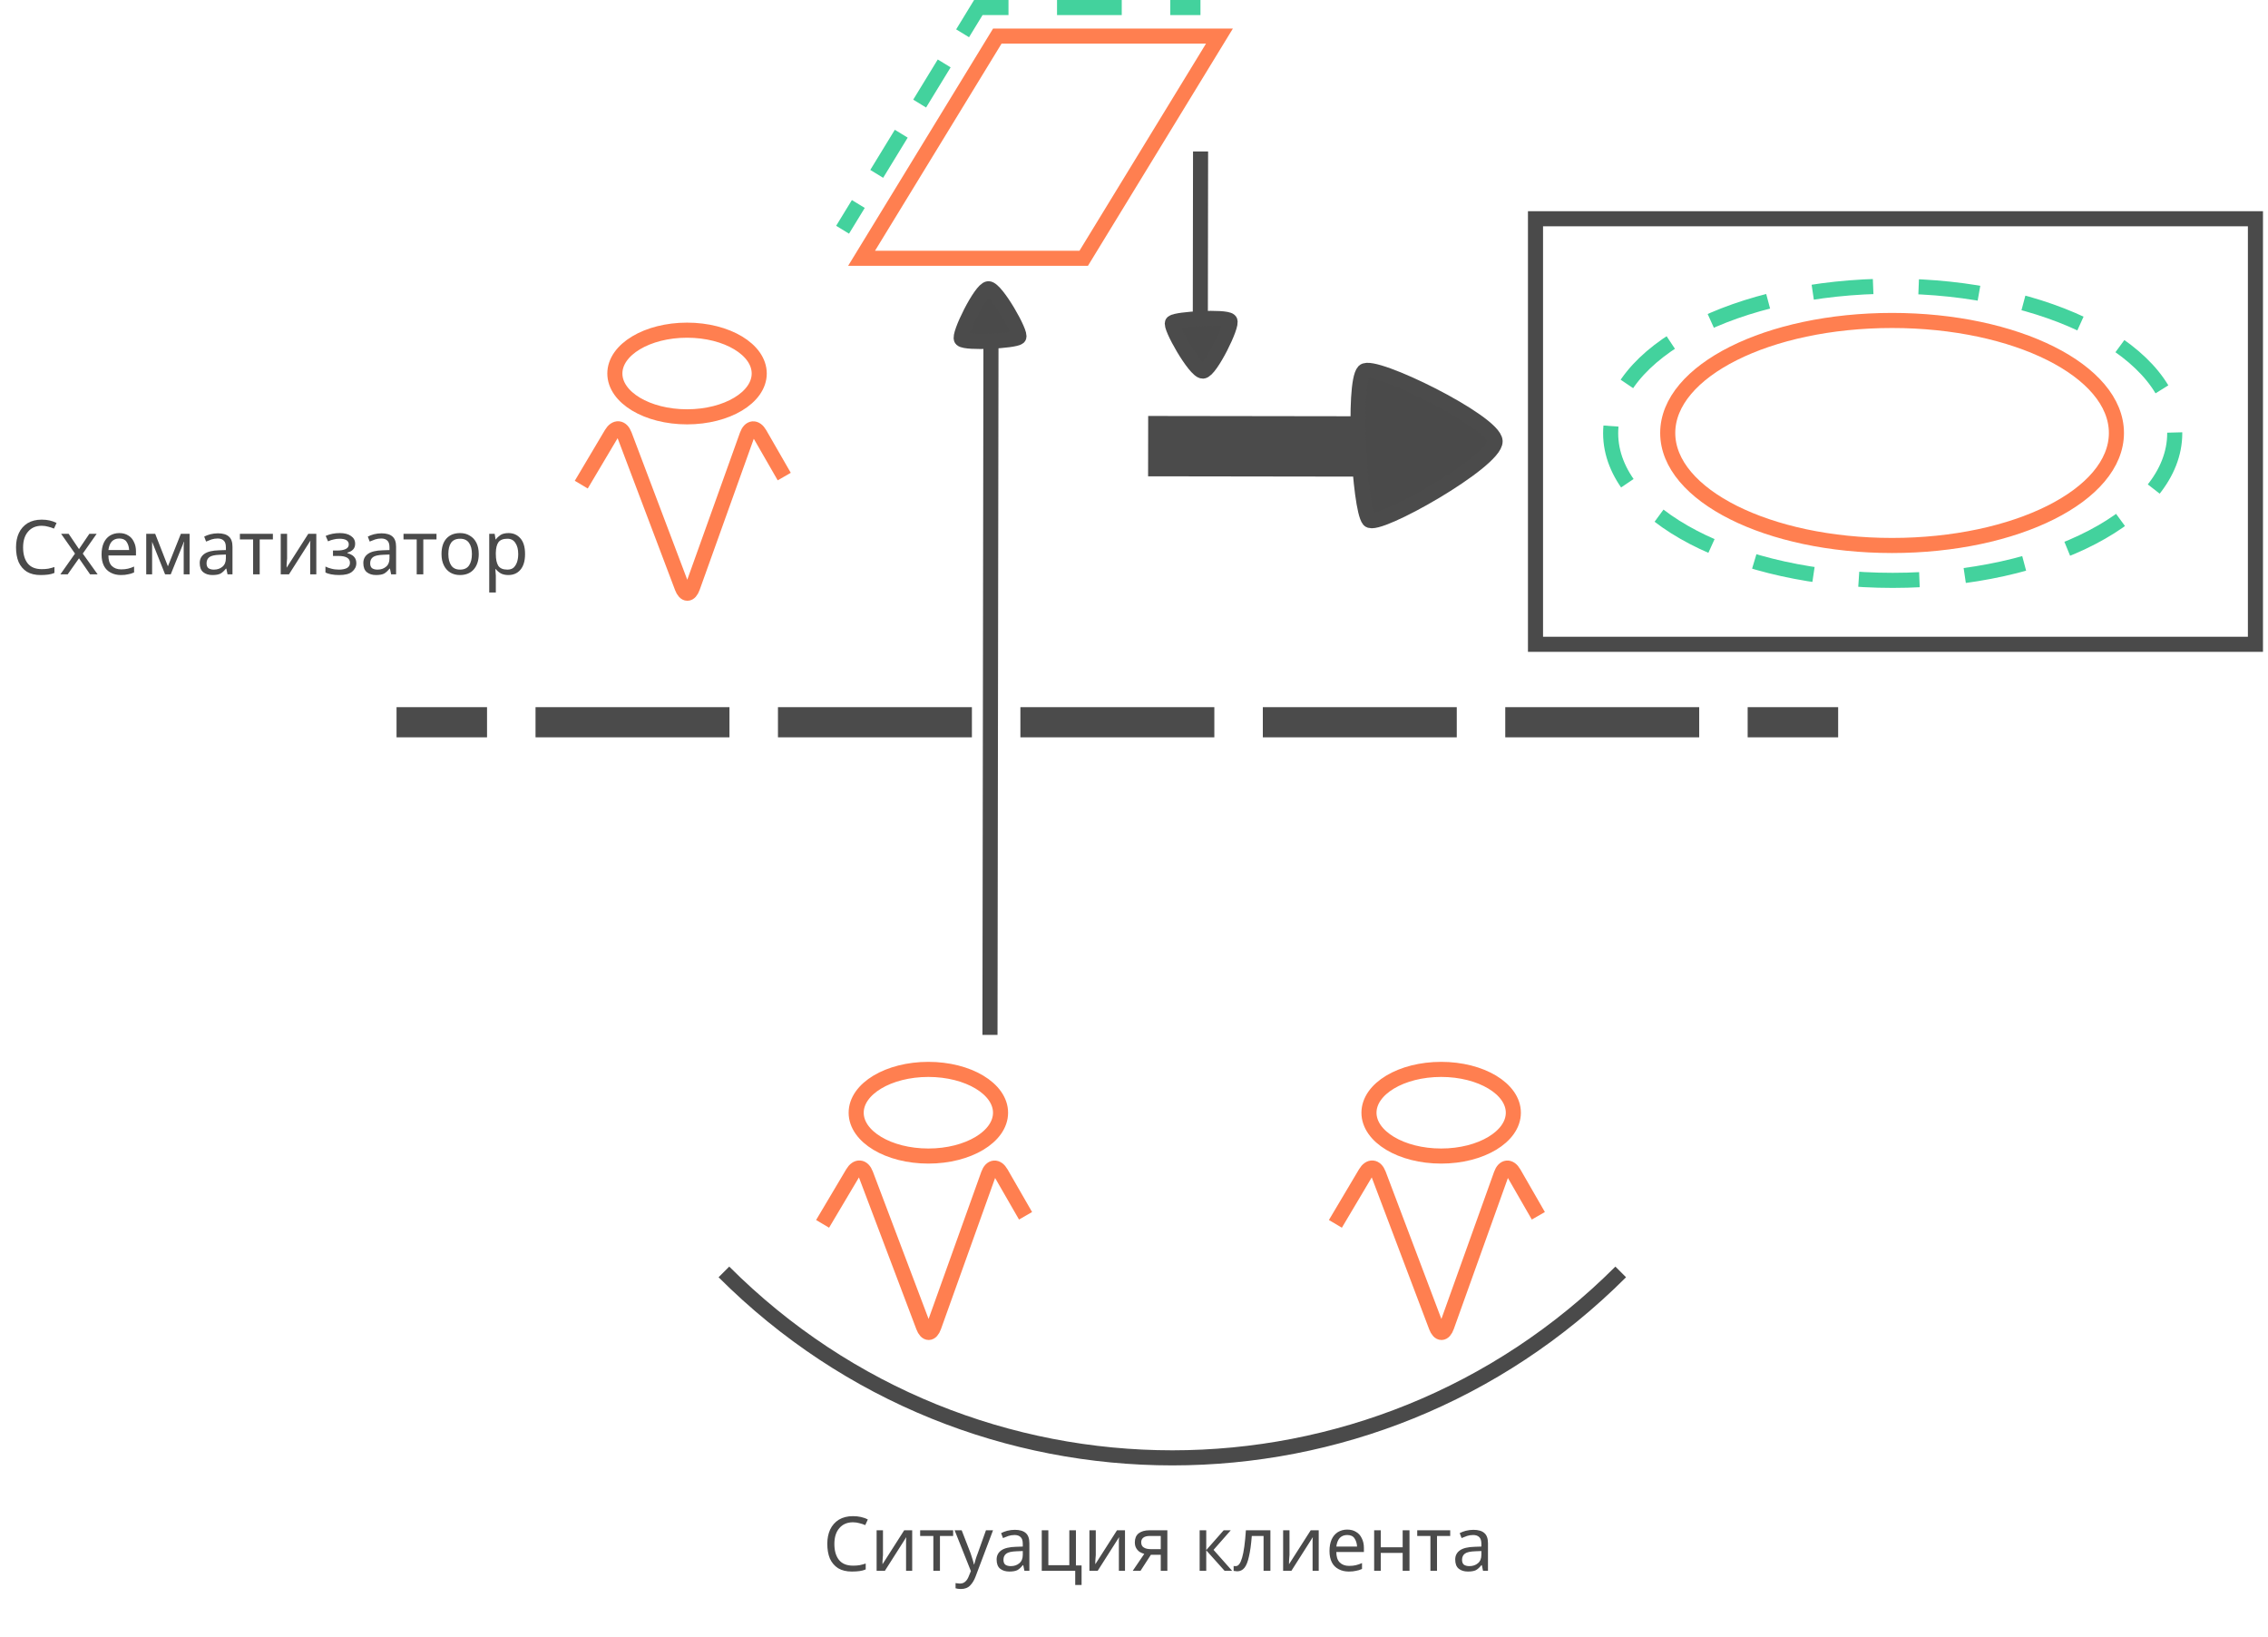
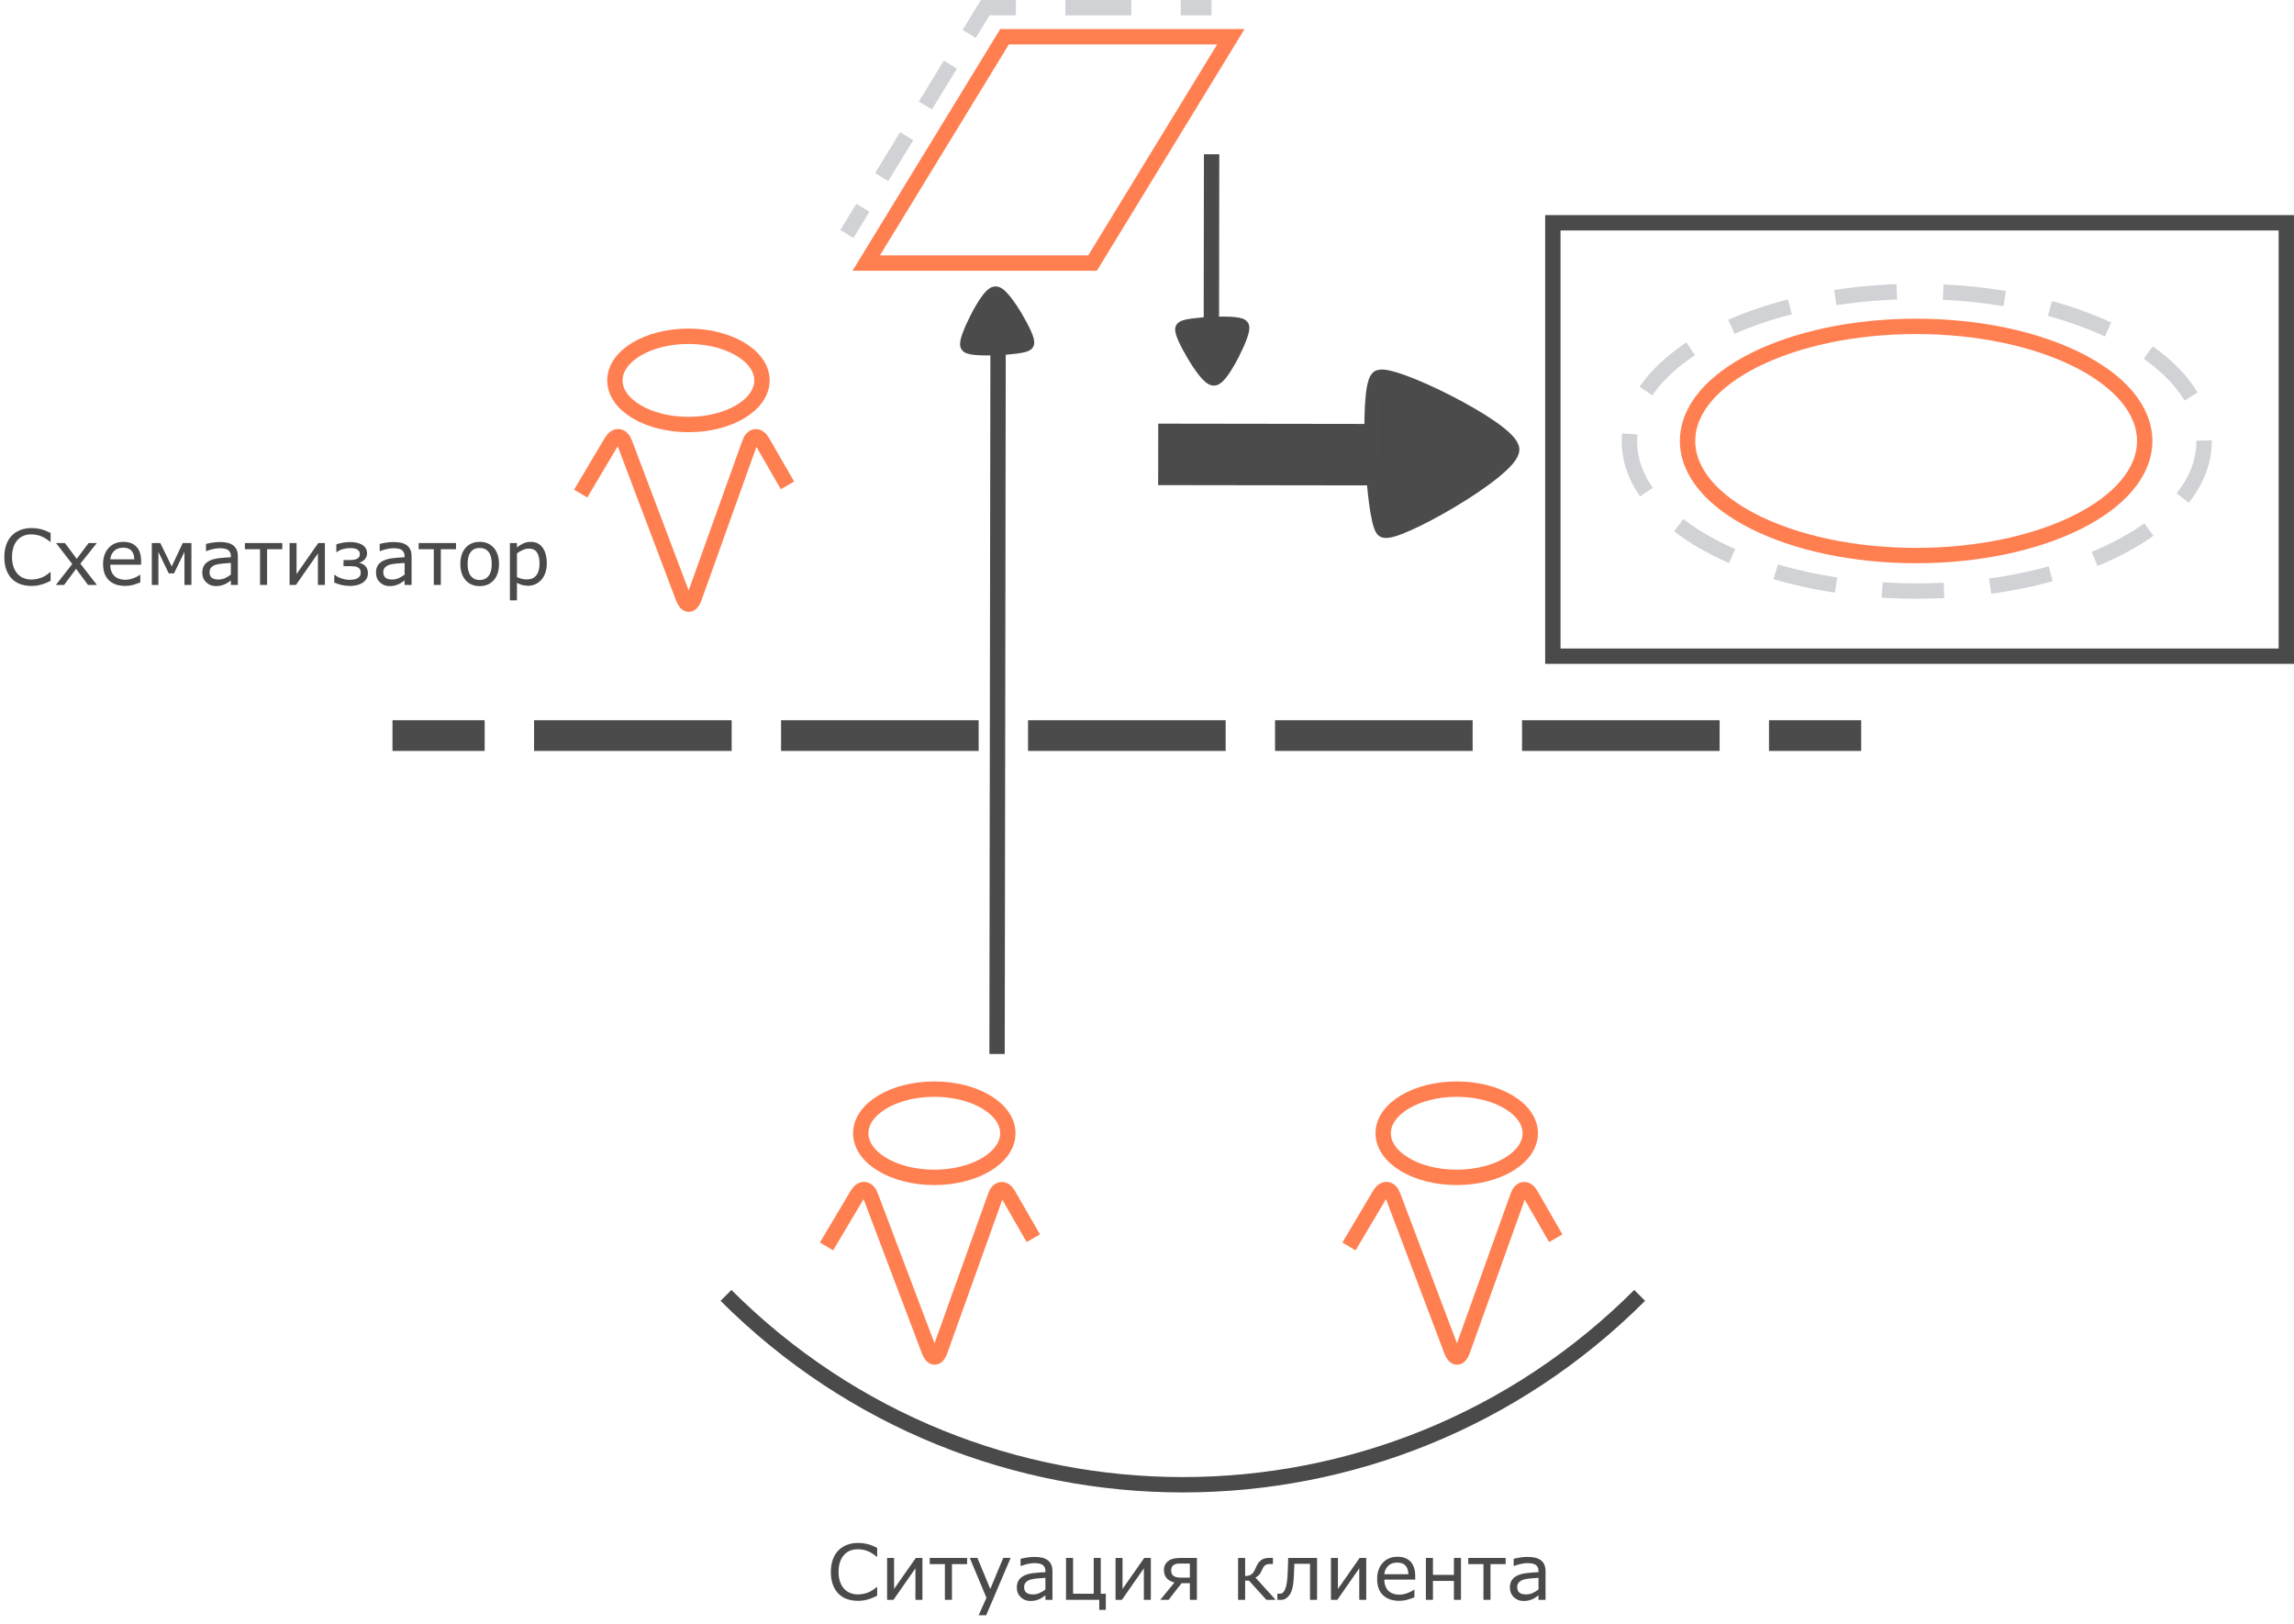
- <svg xmlns="http://www.w3.org/2000/svg" version="1.1" id="Layer_1" x="0px" y="0px" width="150.375px" height="108.5px" viewBox="45.375 6.125 150.375 108.5" enable-background="new 45.375 6.125 150.375 108.5" xml:space="preserve">
+ <svg xmlns="http://www.w3.org/2000/svg" version="1.1" id="Layer_1" x="0px" y="0px" width="149.292px" height="105.641px" viewBox="46.125 6.125 149.292 105.641" enable-background="new 46.125 6.125 149.292 105.641" xml:space="preserve">
  <rect x="147.183" y="20.625" fill="none" stroke="#4A4A4A" stroke-miterlimit="10" width="47.734" height="28.208" />
  <ellipse fill="none" stroke="#FF7F50" stroke-miterlimit="10" cx="90.928" cy="30.883" rx="4.786" ry="2.872" />
  <g>
    <path fill="none" stroke="#FF7F50" stroke-miterlimit="10" d="M83.915,38.25l2-3.368c0.281-0.473,0.67-0.439,0.864,0.076   l3.823,10.107c0.195,0.514,0.506,0.512,0.691-0.006l3.617-10.095c0.186-0.518,0.562-0.551,0.836-0.075l1.626,2.826" />
  </g>
  <path fill="#4A4A4A" stroke="#4B4B4B" stroke-miterlimit="10" d="M109.128,28.609c-0.24-0.224,1.281-3.327,1.781-3.344  c0.515-0.018,2.236,3.022,2.006,3.214C112.622,28.724,109.438,28.898,109.128,28.609z" />
  <line fill="none" stroke="#4B4B4B" stroke-miterlimit="10" x1="111.013" y1="74.725" x2="111.079" y2="28.756" />
  <g>
    <g>
      <line fill="none" stroke="#4B4B4B" stroke-width="2" stroke-miterlimit="10" x1="71.667" y1="54" x2="77.667" y2="54" />
      <line fill="none" stroke="#4B4B4B" stroke-width="2" stroke-miterlimit="10" stroke-dasharray="12.859,3.215" x1="80.882" y1="54" x2="159.643" y2="54" />
      <line fill="none" stroke="#4B4B4B" stroke-width="2" stroke-miterlimit="10" x1="161.25" y1="54" x2="167.25" y2="54" />
    </g>
  </g>
  <ellipse fill="none" stroke="#FF7F50" stroke-miterlimit="10" cx="140.928" cy="79.883" rx="4.786" ry="2.872" />
  <g>
    <path fill="none" stroke="#FF7F50" stroke-miterlimit="10" d="M133.915,87.25l2-3.368c0.281-0.473,0.67-0.439,0.864,0.076   l3.823,10.107c0.195,0.514,0.506,0.512,0.691-0.006l3.617-10.095c0.186-0.518,0.562-0.551,0.836-0.075l1.626,2.826" />
  </g>
  <ellipse fill="none" stroke="#FF7F50" stroke-miterlimit="10" cx="106.928" cy="79.883" rx="4.786" ry="2.872" />
  <g>
    <path fill="none" stroke="#FF7F50" stroke-miterlimit="10" d="M99.915,87.25l2-3.368c0.281-0.473,0.67-0.439,0.864,0.076   l3.823,10.107c0.195,0.514,0.506,0.512,0.691-0.006l3.617-10.095c0.186-0.518,0.562-0.551,0.836-0.075l1.626,2.826" />
  </g>
  <polygon fill="none" stroke="#FF7F50" stroke-miterlimit="10" points="102.5,23.246 111.5,8.517 126.228,8.517 117.228,23.246 " />
  <g>
    <g>
-       <line fill="none" stroke="#43D29D" stroke-miterlimit="10" x1="101.241" y1="21.353" x2="102.284" y2="19.647" />
-       <line fill="none" stroke="#43D29D" stroke-miterlimit="10" stroke-dasharray="3.12,2.34" x1="103.504" y1="17.65" x2="108.588" y2="9.33" />
-       <polyline fill="none" stroke="#43D29D" stroke-miterlimit="10" points="109.198,8.332 110.241,6.625 112.241,6.625   " />
-       <line fill="none" stroke="#43D29D" stroke-miterlimit="10" stroke-dasharray="4.291,3.219" x1="115.459" y1="6.625" x2="121.36" y2="6.625" />
-       <line fill="none" stroke="#43D29D" stroke-miterlimit="10" x1="122.969" y1="6.625" x2="124.969" y2="6.625" />
+       <line fill="none" stroke="#D0D2D5" stroke-miterlimit="10" x1="101.241" y1="21.353" x2="102.284" y2="19.647" />
+       <line fill="none" stroke="#D0D2D5" stroke-miterlimit="10" stroke-dasharray="3.12,2.34" x1="103.504" y1="17.65" x2="108.588" y2="9.33" />
+       <polyline fill="none" stroke="#D0D2D5" stroke-miterlimit="10" points="109.198,8.332 110.241,6.625 112.241,6.625   " />
+       <line fill="none" stroke="#D0D2D5" stroke-miterlimit="10" stroke-dasharray="4.291,3.219" x1="115.459" y1="6.625" x2="121.36" y2="6.625" />
+       <line fill="none" stroke="#D0D2D5" stroke-miterlimit="10" x1="122.969" y1="6.625" x2="124.969" y2="6.625" />
    </g>
  </g>
  <path fill="#4A4A4A" stroke="#4B4B4B" stroke-miterlimit="10" d="M135.808,30.741c0.583-0.625,8.651,3.331,8.696,4.63  c0.046,1.34-7.857,5.815-8.358,5.216C135.51,39.826,135.057,31.545,135.808,30.741z" />
  <line fill="none" stroke="#4B4B4B" stroke-width="4" stroke-miterlimit="10" x1="121.5" y1="35.698" x2="135.595" y2="35.718" />
  <path fill="#4A4A4A" stroke="#4B4B4B" stroke-miterlimit="10" d="M126.91,27.38c0.24,0.224-1.281,3.327-1.781,3.344  c-0.515,0.018-2.236-3.022-2.006-3.214C123.416,27.266,126.601,27.091,126.91,27.38z" />
  <line fill="none" stroke="#4B4B4B" stroke-miterlimit="10" x1="124.976" y1="16.165" x2="124.96" y2="27.233" />
  <ellipse fill="none" stroke="#FF7F50" stroke-miterlimit="10" cx="170.825" cy="34.825" rx="14.875" ry="7.458" />
  <g>
-     <ellipse fill="none" stroke="#43D29D" stroke-miterlimit="10" stroke-dasharray="4.025,3.018" cx="170.866" cy="34.845" rx="18.7" ry="9.75" />
+     <ellipse fill="none" stroke="#D0D2D5" stroke-miterlimit="10" stroke-dasharray="4.025,3.018" cx="170.866" cy="34.845" rx="18.7" ry="9.75" />
  </g>
-   <text transform="matrix(1 0 0 1 99.915 110.25)" fill="#4A4A4A" font-family="'Verdana'" font-size="5">Ситуация клиента</text>
-   <text transform="matrix(1 0 0 1 46.125 44.1951)" fill="#4A4A4A" font-family="'Verdana'" font-size="5">Схематизатор</text>
+   <g enable-background="new    ">
+     <path fill="#4A4A4A" d="M103.211,109.986c-0.09,0.039-0.171,0.076-0.243,0.109c-0.072,0.035-0.167,0.07-0.284,0.107   c-0.1,0.031-0.207,0.058-0.323,0.08c-0.117,0.021-0.245,0.033-0.385,0.033c-0.264,0-0.504-0.037-0.719-0.111   c-0.216-0.074-0.403-0.19-0.563-0.348c-0.156-0.155-0.278-0.352-0.366-0.59s-0.132-0.516-0.132-0.832   c0-0.299,0.043-0.566,0.127-0.803c0.085-0.236,0.207-0.436,0.366-0.598c0.155-0.158,0.342-0.279,0.561-0.361   c0.219-0.084,0.462-0.125,0.729-0.125c0.195,0,0.391,0.023,0.585,0.07c0.194,0.048,0.41,0.131,0.648,0.25v0.573h-0.037   c-0.2-0.168-0.398-0.29-0.596-0.366c-0.196-0.076-0.407-0.115-0.632-0.115c-0.185,0-0.35,0.03-0.497,0.09s-0.278,0.151-0.395,0.277   c-0.112,0.121-0.199,0.275-0.262,0.462c-0.063,0.187-0.095,0.401-0.095,0.646c0,0.256,0.035,0.476,0.104,0.66   c0.068,0.184,0.158,0.333,0.267,0.449c0.114,0.12,0.247,0.209,0.399,0.267s0.313,0.087,0.482,0.087c0.232,0,0.45-0.04,0.654-0.119   c0.203-0.08,0.394-0.2,0.571-0.359h0.034V109.986z" />
+     <path fill="#4A4A4A" d="M106.155,110.25h-0.454v-2.049l-1.429,2.049h-0.415v-2.727h0.454v2.019l1.414-2.019h0.43V110.25z" />
+     <path fill="#4A4A4A" d="M109.063,107.926h-0.986v2.324h-0.459v-2.324h-0.986v-0.402h2.432V107.926z" />
+     <path fill="#4A4A4A" d="M111.897,107.523l-1.592,3.732h-0.491l0.508-1.138l-1.086-2.595h0.498l0.837,2.021l0.845-2.021H111.897z" />
+     <path fill="#4A4A4A" d="M114.617,110.25h-0.457v-0.291c-0.04,0.028-0.096,0.066-0.164,0.116c-0.069,0.05-0.137,0.089-0.202,0.118   c-0.076,0.038-0.164,0.069-0.264,0.095c-0.099,0.025-0.216,0.038-0.349,0.038c-0.246,0-0.454-0.082-0.625-0.244   c-0.171-0.163-0.257-0.371-0.257-0.623c0-0.207,0.045-0.374,0.134-0.502c0.088-0.128,0.215-0.229,0.379-0.301   c0.166-0.074,0.365-0.123,0.599-0.149c0.232-0.026,0.482-0.046,0.749-0.059v-0.071c0-0.104-0.018-0.189-0.055-0.258   c-0.036-0.068-0.089-0.123-0.157-0.162c-0.065-0.037-0.144-0.063-0.234-0.075c-0.092-0.013-0.187-0.02-0.286-0.02   c-0.12,0-0.255,0.016-0.402,0.048c-0.148,0.031-0.302,0.077-0.459,0.138h-0.024v-0.466c0.089-0.025,0.219-0.052,0.388-0.081   c0.17-0.029,0.336-0.044,0.501-0.044c0.191,0,0.359,0.016,0.502,0.048c0.142,0.031,0.266,0.086,0.369,0.162   c0.103,0.075,0.181,0.172,0.234,0.29c0.054,0.119,0.081,0.267,0.081,0.442V110.25z M114.16,109.578v-0.759   c-0.14,0.008-0.305,0.021-0.494,0.036c-0.189,0.017-0.34,0.04-0.45,0.071c-0.132,0.037-0.238,0.096-0.32,0.175   c-0.081,0.079-0.122,0.188-0.122,0.326c0,0.156,0.048,0.273,0.142,0.353c0.095,0.079,0.238,0.118,0.433,0.118   c0.161,0,0.309-0.031,0.441-0.094C113.923,109.742,114.047,109.666,114.16,109.578z" />
+     <path fill="#4A4A4A" d="M117.664,110.25h-2.163v-2.727h0.459v2.331h1.343v-2.331h0.459v2.331h0.329v1.05h-0.427V110.25z" />
+     <path fill="#4A4A4A" d="M121.021,110.25h-0.454v-2.049l-1.428,2.049h-0.415v-2.727h0.454v2.019l1.413-2.019h0.43V110.25z" />
+     <path fill="#4A4A4A" d="M124.019,110.25h-0.459v-1.082h-0.539l-0.845,1.082h-0.54l0.918-1.125c-0.235-0.065-0.408-0.165-0.518-0.3   c-0.108-0.134-0.163-0.311-0.163-0.528c0-0.145,0.032-0.268,0.098-0.369c0.064-0.101,0.147-0.183,0.246-0.246   c0.098-0.062,0.21-0.104,0.337-0.126c0.127-0.021,0.266-0.032,0.415-0.032h1.05V110.25z M123.56,108.807v-0.918h-0.578   c-0.126,0-0.216,0.005-0.271,0.013c-0.055,0.008-0.115,0.03-0.181,0.065c-0.063,0.036-0.11,0.085-0.14,0.146   c-0.03,0.062-0.046,0.128-0.046,0.199c0,0.09,0.01,0.162,0.028,0.218c0.019,0.055,0.058,0.107,0.116,0.156   c0.06,0.047,0.133,0.079,0.22,0.096c0.086,0.018,0.182,0.025,0.288,0.025H123.56z" />
+     <path fill="#4A4A4A" d="M129.141,110.25h-0.601l-1.133-1.25h-0.249v1.25h-0.459v-2.727h0.459v1.176   c0.151,0,0.273-0.026,0.366-0.081s0.172-0.143,0.237-0.263c0.022-0.044,0.045-0.091,0.067-0.141   c0.021-0.05,0.043-0.097,0.064-0.143c0.084-0.184,0.19-0.321,0.317-0.412c0.127-0.092,0.309-0.137,0.547-0.137h0.21v0.395h-0.203   c-0.128,0-0.229,0.027-0.301,0.082c-0.073,0.055-0.139,0.15-0.197,0.287c-0.064,0.153-0.134,0.268-0.206,0.343   c-0.072,0.076-0.149,0.134-0.23,0.173L129.141,110.25z" />
+     <path fill="#4A4A4A" d="M131.839,110.25h-0.459v-2.342h-1.019c-0.005,0.136-0.01,0.266-0.015,0.391   c-0.005,0.126-0.01,0.239-0.015,0.34c-0.011,0.271-0.03,0.488-0.056,0.65c-0.026,0.162-0.061,0.297-0.103,0.404   c-0.039,0.101-0.083,0.183-0.131,0.245s-0.1,0.119-0.155,0.17c-0.055,0.049-0.116,0.085-0.184,0.11   c-0.068,0.023-0.142,0.036-0.222,0.036c-0.027,0-0.067-0.001-0.12-0.003c-0.054-0.001-0.088-0.002-0.104-0.002v-0.4h0.024   c0.014,0,0.032,0.001,0.057,0.002c0.024,0.002,0.045,0.003,0.061,0.003c0.039,0,0.08-0.006,0.121-0.017   c0.042-0.012,0.077-0.033,0.106-0.064c0.083-0.081,0.149-0.219,0.2-0.412c0.05-0.193,0.084-0.474,0.1-0.84   c0.007-0.134,0.013-0.292,0.019-0.475c0.006-0.184,0.011-0.357,0.016-0.523h1.878V110.25z" />
+     <path fill="#4A4A4A" d="M135.039,110.25h-0.454v-2.049l-1.428,2.049h-0.415v-2.727h0.454v2.019l1.413-2.019h0.43V110.25z" />
+     <path fill="#4A4A4A" d="M138.226,108.934h-2.01c0,0.168,0.025,0.314,0.076,0.438c0.05,0.125,0.119,0.227,0.207,0.307   c0.085,0.078,0.186,0.137,0.302,0.176s0.244,0.059,0.385,0.059c0.186,0,0.372-0.037,0.561-0.111   c0.188-0.074,0.321-0.146,0.401-0.218h0.024v0.5c-0.155,0.065-0.313,0.119-0.474,0.164c-0.161,0.043-0.331,0.065-0.508,0.065   c-0.453,0-0.806-0.122-1.06-0.367s-0.381-0.593-0.381-1.044c0-0.446,0.121-0.8,0.365-1.063c0.243-0.262,0.563-0.393,0.96-0.393   c0.368,0,0.651,0.107,0.852,0.322c0.199,0.215,0.299,0.52,0.299,0.916V108.934z M137.778,108.582   c-0.001-0.24-0.062-0.427-0.182-0.559c-0.119-0.132-0.302-0.197-0.546-0.197c-0.245,0-0.441,0.072-0.587,0.217   s-0.229,0.324-0.248,0.539H137.778z" />
+     <path fill="#4A4A4A" d="M141.204,110.25h-0.459v-1.229h-1.365v1.229h-0.459v-2.727h0.459v1.104h1.365v-1.104h0.459V110.25z" />
+     <path fill="#4A4A4A" d="M144.111,107.926h-0.986v2.324h-0.459v-2.324h-0.986v-0.402h2.432V107.926z" />
+     <path fill="#4A4A4A" d="M146.707,110.25h-0.457v-0.291c-0.04,0.028-0.096,0.066-0.164,0.116c-0.069,0.05-0.137,0.089-0.202,0.118   c-0.076,0.038-0.164,0.069-0.264,0.095c-0.099,0.025-0.216,0.038-0.349,0.038c-0.246,0-0.454-0.082-0.625-0.244   c-0.171-0.163-0.257-0.371-0.257-0.623c0-0.207,0.045-0.374,0.134-0.502c0.088-0.128,0.215-0.229,0.379-0.301   c0.166-0.074,0.365-0.123,0.599-0.149c0.232-0.026,0.482-0.046,0.749-0.059v-0.071c0-0.104-0.018-0.189-0.055-0.258   c-0.036-0.068-0.089-0.123-0.157-0.162c-0.065-0.037-0.144-0.063-0.234-0.075c-0.092-0.013-0.187-0.02-0.286-0.02   c-0.12,0-0.255,0.016-0.402,0.048c-0.148,0.031-0.302,0.077-0.459,0.138h-0.024v-0.466c0.089-0.025,0.219-0.052,0.388-0.081   c0.17-0.029,0.336-0.044,0.501-0.044c0.191,0,0.359,0.016,0.502,0.048c0.142,0.031,0.266,0.086,0.369,0.162   c0.103,0.075,0.181,0.172,0.234,0.29c0.054,0.119,0.081,0.267,0.081,0.442V110.25z M146.25,109.578v-0.759   c-0.14,0.008-0.305,0.021-0.494,0.036c-0.189,0.017-0.34,0.04-0.45,0.071c-0.132,0.037-0.238,0.096-0.32,0.175   c-0.081,0.079-0.122,0.188-0.122,0.326c0,0.156,0.048,0.273,0.142,0.353c0.095,0.079,0.238,0.118,0.433,0.118   c0.161,0,0.309-0.031,0.441-0.094C146.013,109.742,146.137,109.666,146.25,109.578z" />
+   </g>
+   <g enable-background="new    ">
+     <path fill="#4A4A4A" d="M49.421,43.932c-0.089,0.039-0.17,0.076-0.243,0.109c-0.072,0.035-0.167,0.07-0.284,0.107   c-0.099,0.031-0.207,0.058-0.323,0.08c-0.117,0.021-0.245,0.033-0.385,0.033c-0.264,0-0.503-0.037-0.719-0.111   c-0.216-0.074-0.403-0.19-0.563-0.348c-0.156-0.155-0.278-0.352-0.366-0.59s-0.132-0.516-0.132-0.832   c0-0.299,0.042-0.566,0.127-0.803s0.207-0.436,0.366-0.598c0.155-0.158,0.341-0.279,0.56-0.361   c0.219-0.084,0.462-0.125,0.729-0.125c0.195,0,0.39,0.023,0.584,0.07c0.195,0.048,0.411,0.131,0.648,0.25v0.573h-0.037   c-0.2-0.168-0.399-0.29-0.596-0.366s-0.408-0.115-0.632-0.115c-0.184,0-0.35,0.03-0.497,0.09c-0.147,0.06-0.278,0.151-0.394,0.277   c-0.112,0.121-0.2,0.275-0.262,0.462c-0.063,0.187-0.094,0.401-0.094,0.646c0,0.256,0.035,0.476,0.104,0.66   c0.069,0.184,0.158,0.333,0.267,0.449c0.114,0.12,0.247,0.209,0.399,0.267c0.152,0.058,0.313,0.087,0.482,0.087   c0.233,0,0.451-0.04,0.654-0.119c0.204-0.08,0.394-0.2,0.571-0.359h0.034V43.932z" />
+     <path fill="#4A4A4A" d="M52.429,44.195H51.85l-0.774-1.047l-0.779,1.047h-0.535l1.064-1.359l-1.055-1.367h0.579l0.769,1.029   l0.771-1.029h0.537l-1.072,1.342L52.429,44.195z" />
+     <path fill="#4A4A4A" d="M55.31,42.879H53.3c0,0.168,0.025,0.314,0.076,0.438c0.05,0.125,0.12,0.227,0.208,0.307   c0.084,0.078,0.185,0.137,0.301,0.176c0.117,0.039,0.245,0.059,0.385,0.059c0.186,0,0.372-0.037,0.561-0.111   c0.188-0.074,0.322-0.146,0.401-0.218h0.024v0.5c-0.155,0.065-0.313,0.119-0.474,0.164c-0.161,0.043-0.331,0.065-0.508,0.065   c-0.453,0-0.806-0.122-1.06-0.367s-0.381-0.593-0.381-1.044c0-0.446,0.122-0.8,0.365-1.063c0.243-0.262,0.563-0.393,0.96-0.393   c0.368,0,0.651,0.107,0.851,0.322c0.199,0.215,0.299,0.52,0.299,0.916V42.879z M54.863,42.527c-0.001-0.24-0.062-0.427-0.182-0.559   c-0.119-0.132-0.301-0.197-0.545-0.197c-0.246,0-0.441,0.072-0.587,0.217c-0.146,0.145-0.228,0.324-0.248,0.539H54.863z" />
+     <path fill="#4A4A4A" d="M58.583,44.195h-0.454v-2.153l-0.679,1.401h-0.342l-0.674-1.401v2.153h-0.43v-2.727h0.554l0.742,1.525   l0.718-1.525h0.564V44.195z" />
+     <path fill="#4A4A4A" d="M61.606,44.195h-0.457v-0.291c-0.041,0.028-0.096,0.066-0.165,0.116c-0.069,0.05-0.136,0.089-0.201,0.118   c-0.077,0.038-0.165,0.069-0.264,0.095s-0.216,0.038-0.349,0.038c-0.246,0-0.454-0.082-0.625-0.244   c-0.171-0.163-0.256-0.371-0.256-0.623c0-0.207,0.044-0.374,0.133-0.502c0.089-0.128,0.215-0.229,0.38-0.301   c0.166-0.074,0.365-0.123,0.598-0.149s0.482-0.046,0.75-0.059v-0.071c0-0.104-0.019-0.189-0.055-0.258   c-0.037-0.068-0.089-0.123-0.158-0.162c-0.065-0.037-0.143-0.063-0.234-0.075s-0.187-0.02-0.286-0.02   c-0.121,0-0.255,0.016-0.403,0.048c-0.148,0.031-0.301,0.077-0.459,0.138h-0.024v-0.466c0.089-0.025,0.219-0.052,0.388-0.081   s0.336-0.044,0.5-0.044c0.192,0,0.359,0.016,0.501,0.048c0.143,0.031,0.266,0.086,0.37,0.162c0.103,0.075,0.181,0.172,0.234,0.29   c0.054,0.119,0.081,0.267,0.081,0.442V44.195z M61.149,43.523v-0.759c-0.14,0.008-0.305,0.021-0.494,0.036   c-0.19,0.017-0.34,0.04-0.451,0.071c-0.132,0.037-0.238,0.096-0.32,0.175s-0.122,0.188-0.122,0.326   c0,0.156,0.047,0.273,0.142,0.353s0.238,0.118,0.432,0.118c0.161,0,0.309-0.031,0.442-0.094S61.036,43.611,61.149,43.523z" />
+     <path fill="#4A4A4A" d="M64.494,41.871h-0.986v2.324h-0.459v-2.324h-0.986v-0.402h2.432V41.871z" />
+     <path fill="#4A4A4A" d="M67.268,44.195h-0.454v-2.049l-1.428,2.049H64.97v-2.727h0.454v2.019l1.414-2.019h0.43V44.195z" />
+     <path fill="#4A4A4A" d="M70.068,43.432c0,0.152-0.036,0.282-0.106,0.388c-0.071,0.105-0.162,0.191-0.272,0.257   c-0.111,0.063-0.233,0.109-0.366,0.139s-0.267,0.044-0.4,0.044c-0.189,0-0.369-0.018-0.54-0.054s-0.339-0.091-0.505-0.166v-0.503   h0.032c0.119,0.104,0.27,0.185,0.454,0.241c0.184,0.058,0.362,0.086,0.535,0.086c0.082,0,0.165-0.008,0.251-0.023   s0.161-0.04,0.225-0.074c0.068-0.039,0.123-0.086,0.164-0.141s0.061-0.129,0.061-0.223c0-0.098-0.02-0.176-0.06-0.234   c-0.04-0.059-0.094-0.104-0.162-0.133c-0.067-0.029-0.147-0.047-0.242-0.053c-0.094-0.007-0.181-0.01-0.259-0.01h-0.398v-0.396   h0.276c0.065,0,0.15-0.002,0.255-0.007c0.104-0.005,0.19-0.018,0.255-0.039c0.084-0.027,0.152-0.066,0.201-0.117   c0.05-0.051,0.075-0.131,0.075-0.241c0-0.077-0.02-0.14-0.059-0.189s-0.088-0.089-0.146-0.116c-0.06-0.027-0.127-0.046-0.202-0.056   c-0.074-0.01-0.139-0.016-0.196-0.016c-0.166,0-0.329,0.022-0.489,0.067c-0.161,0.045-0.295,0.109-0.404,0.194h-0.032v-0.506   c0.135-0.043,0.28-0.079,0.435-0.107c0.155-0.027,0.309-0.041,0.464-0.041c0.127,0,0.253,0.012,0.379,0.034   c0.126,0.022,0.244,0.062,0.353,0.117c0.107,0.056,0.195,0.131,0.264,0.226c0.068,0.096,0.103,0.213,0.103,0.354   c0,0.143-0.044,0.269-0.133,0.377c-0.088,0.108-0.208,0.186-0.357,0.232v0.018c0.167,0.041,0.301,0.117,0.4,0.229   S70.068,43.247,70.068,43.432z" />
+     <path fill="#4A4A4A" d="M72.912,44.195h-0.457v-0.291c-0.041,0.028-0.096,0.066-0.165,0.116c-0.069,0.05-0.137,0.089-0.202,0.118   c-0.077,0.038-0.165,0.069-0.264,0.095s-0.216,0.038-0.349,0.038c-0.246,0-0.454-0.082-0.625-0.244   c-0.171-0.163-0.256-0.371-0.256-0.623c0-0.207,0.044-0.374,0.133-0.502c0.088-0.128,0.215-0.229,0.379-0.301   c0.166-0.074,0.365-0.123,0.598-0.149s0.482-0.046,0.75-0.059v-0.071c0-0.104-0.018-0.189-0.055-0.258   c-0.036-0.068-0.089-0.123-0.157-0.162c-0.065-0.037-0.143-0.063-0.234-0.075s-0.187-0.02-0.286-0.02   c-0.121,0-0.255,0.016-0.403,0.048c-0.148,0.031-0.301,0.077-0.459,0.138h-0.024v-0.466c0.089-0.025,0.219-0.052,0.388-0.081   s0.336-0.044,0.5-0.044c0.192,0,0.359,0.016,0.502,0.048c0.142,0.031,0.266,0.086,0.37,0.162c0.103,0.075,0.181,0.172,0.234,0.29   c0.054,0.119,0.081,0.267,0.081,0.442V44.195z M72.456,43.523v-0.759c-0.14,0.008-0.305,0.021-0.495,0.036   c-0.189,0.017-0.339,0.04-0.45,0.071c-0.132,0.037-0.238,0.096-0.32,0.175s-0.122,0.188-0.122,0.326   c0,0.156,0.047,0.273,0.142,0.353s0.238,0.118,0.432,0.118c0.161,0,0.309-0.031,0.442-0.094S72.342,43.611,72.456,43.523z" />
+     <path fill="#4A4A4A" d="M75.801,41.871h-0.987v2.324h-0.459v-2.324h-0.986v-0.402h2.432V41.871z" />
+     <path fill="#4A4A4A" d="M78.601,42.833c0,0.444-0.114,0.795-0.342,1.052c-0.228,0.258-0.533,0.387-0.915,0.387   c-0.387,0-0.692-0.129-0.92-0.387c-0.227-0.257-0.34-0.607-0.34-1.052s0.113-0.796,0.34-1.054c0.228-0.258,0.533-0.387,0.92-0.387   c0.382,0,0.688,0.129,0.915,0.387S78.601,42.389,78.601,42.833z M78.127,42.833c0-0.354-0.069-0.615-0.207-0.787   c-0.139-0.172-0.331-0.258-0.576-0.258c-0.25,0-0.443,0.086-0.58,0.258c-0.138,0.172-0.207,0.434-0.207,0.787   c0,0.342,0.07,0.601,0.208,0.777s0.331,0.265,0.579,0.265c0.244,0,0.436-0.087,0.574-0.262   C78.058,43.438,78.127,43.178,78.127,42.833z" />
+     <path fill="#4A4A4A" d="M81.711,42.799c0,0.222-0.031,0.424-0.096,0.606c-0.063,0.184-0.152,0.339-0.268,0.466   c-0.107,0.12-0.234,0.213-0.38,0.279c-0.146,0.065-0.3,0.099-0.463,0.099c-0.142,0-0.27-0.016-0.385-0.046   c-0.114-0.031-0.231-0.079-0.351-0.145v1.143h-0.459v-3.732h0.459v0.285c0.123-0.103,0.26-0.188,0.412-0.258   s0.314-0.104,0.486-0.104c0.329,0,0.585,0.124,0.769,0.372C81.619,42.013,81.711,42.357,81.711,42.799z M81.237,42.811   c0-0.328-0.056-0.574-0.169-0.736c-0.111-0.163-0.284-0.244-0.518-0.244c-0.131,0-0.264,0.028-0.397,0.085   s-0.261,0.132-0.384,0.225v1.546c0.131,0.059,0.242,0.098,0.336,0.119s0.2,0.031,0.318,0.031c0.256,0,0.455-0.086,0.599-0.258   C81.166,43.405,81.237,43.149,81.237,42.811z" />
+   </g>
  <path fill="none" stroke="#4A4A4A" stroke-miterlimit="10" d="M152.833,90.436c-16.433,16.433-43.028,16.433-59.461,0" />
</svg>
